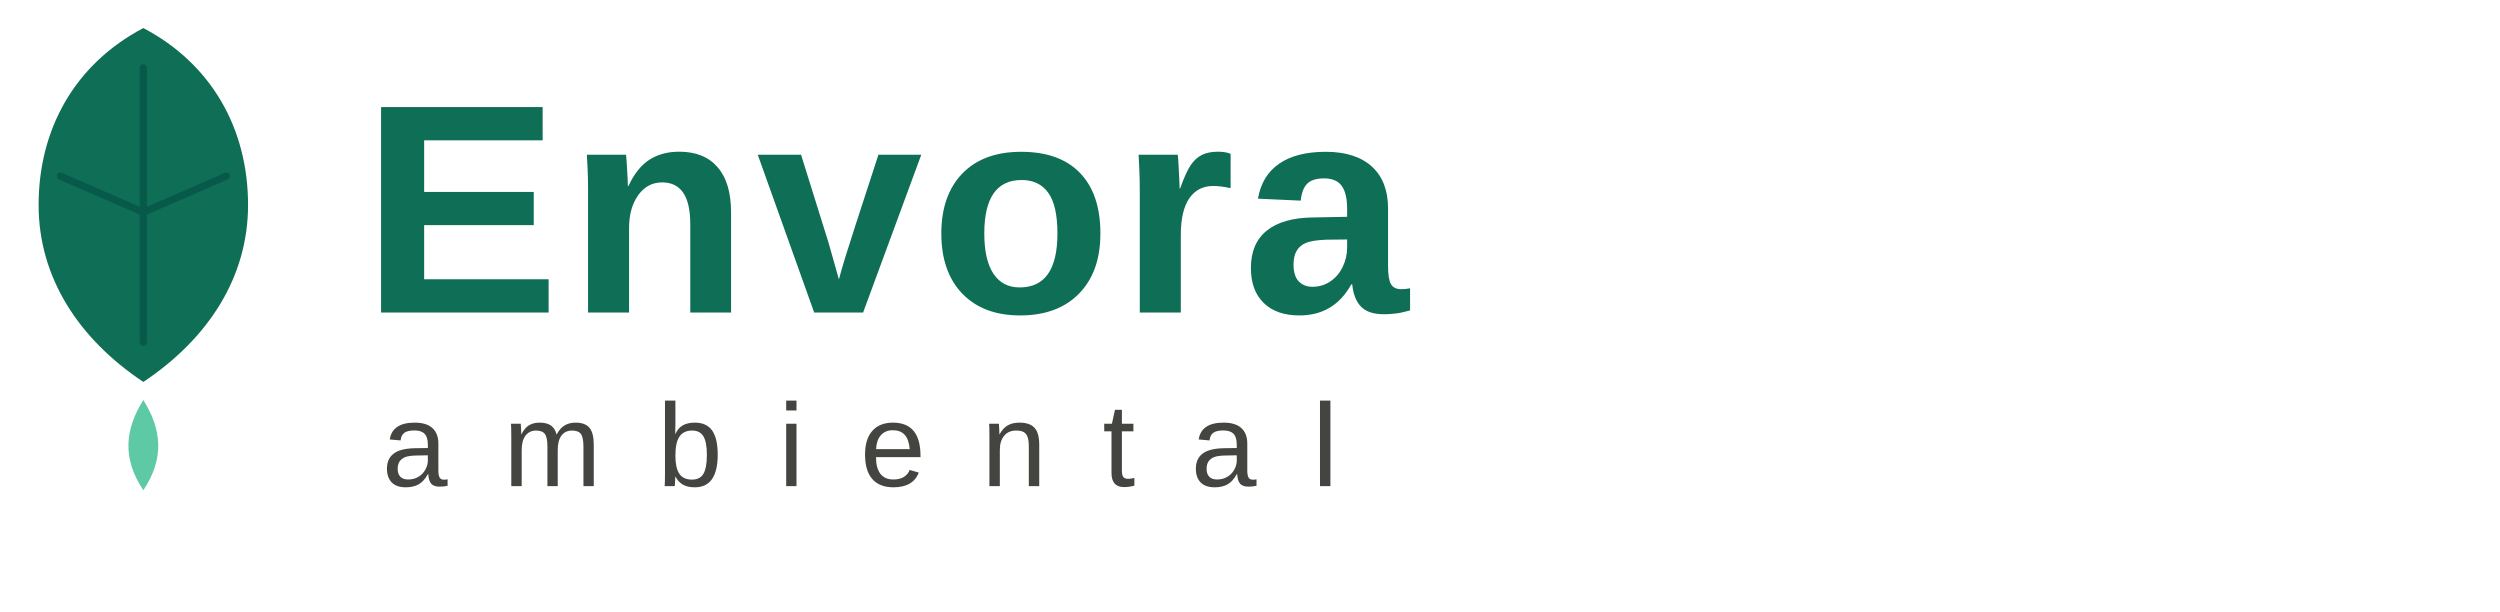
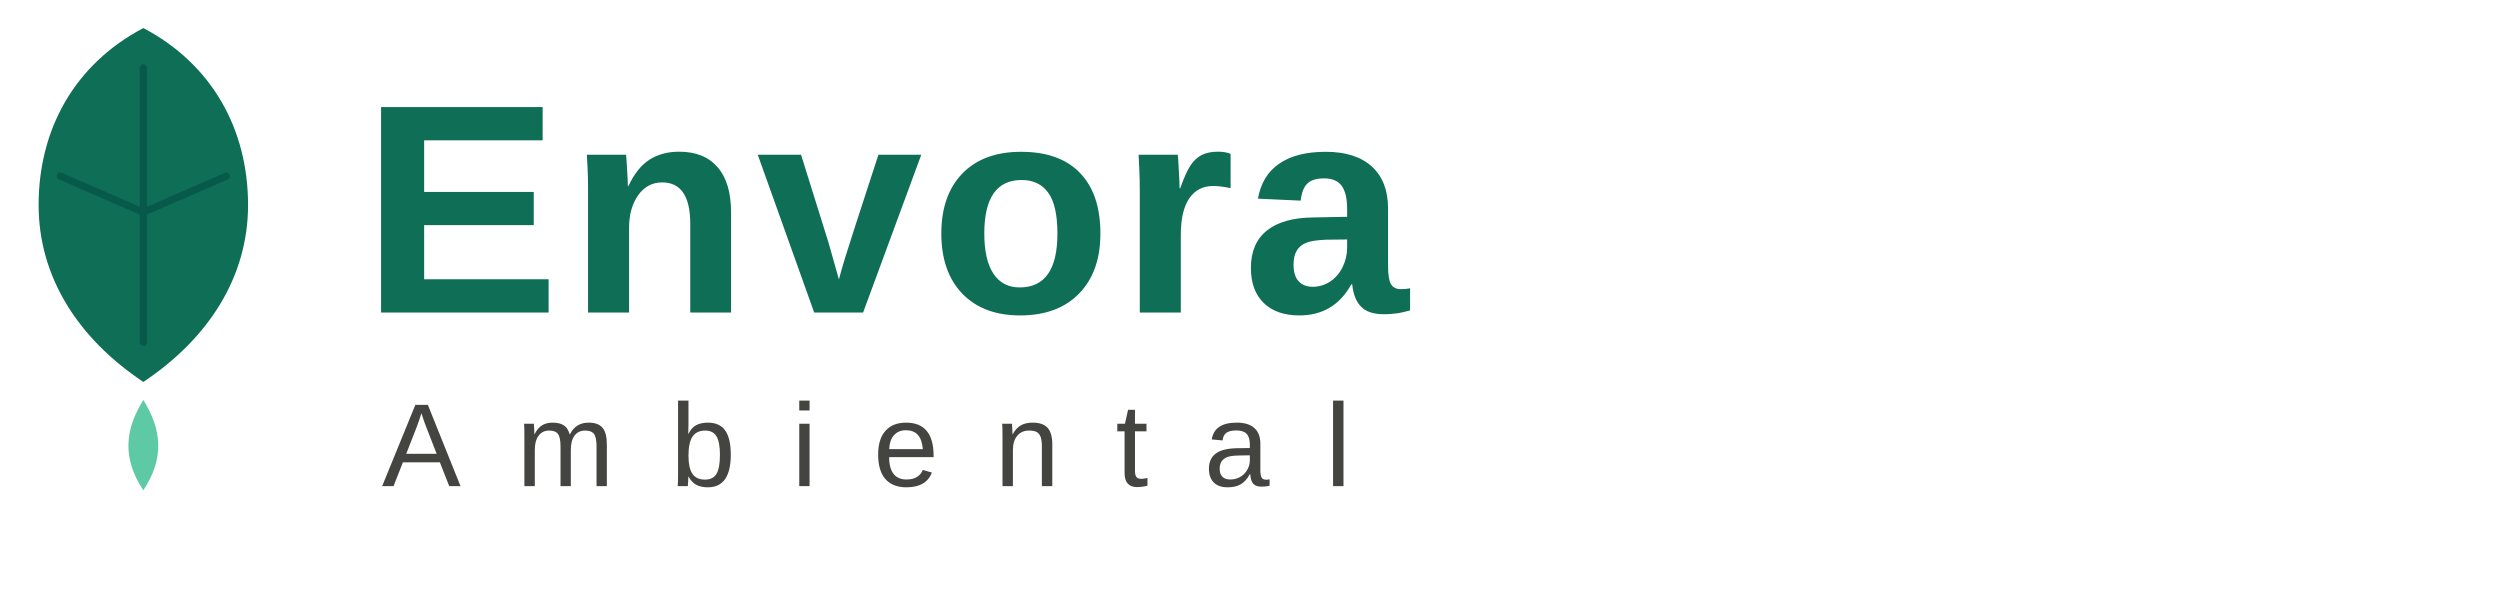
<svg xmlns="http://www.w3.org/2000/svg" viewBox="0 0 360 88" role="img" aria-labelledby="title">
  <g transform="translate(4 3) scale(.52)">
    <path fill="#0F6E56" d="M32 2C13 12 3 30 3 51c0 20 11 37 29 49 18-12 29-29 29-49C61 30 51 12 32 2Z" />
    <path fill="none" stroke="#075A49" stroke-linecap="round" stroke-width="2" d="M32 13v76M32 53 9 43m23 10 23-10" />
    <path fill="#5DCAA5" d="M32 105c-5 8-6 16 0 25 6-9 5-17 0-25Z" />
  </g>
  <text x="52" y="45" fill="#0F6E56" font-family="Arial, sans-serif" font-size="43" font-weight="700" letter-spacing="1">Envora</text>
-   <text x="55" y="70" fill="#444441" font-family="Arial, sans-serif" font-size="17" letter-spacing="8">ambiental</text>
+   <text x="55" y="70" fill="#444441" font-family="Arial, sans-serif" font-size="17" letter-spacing="8">Ambiental</text>
</svg>
